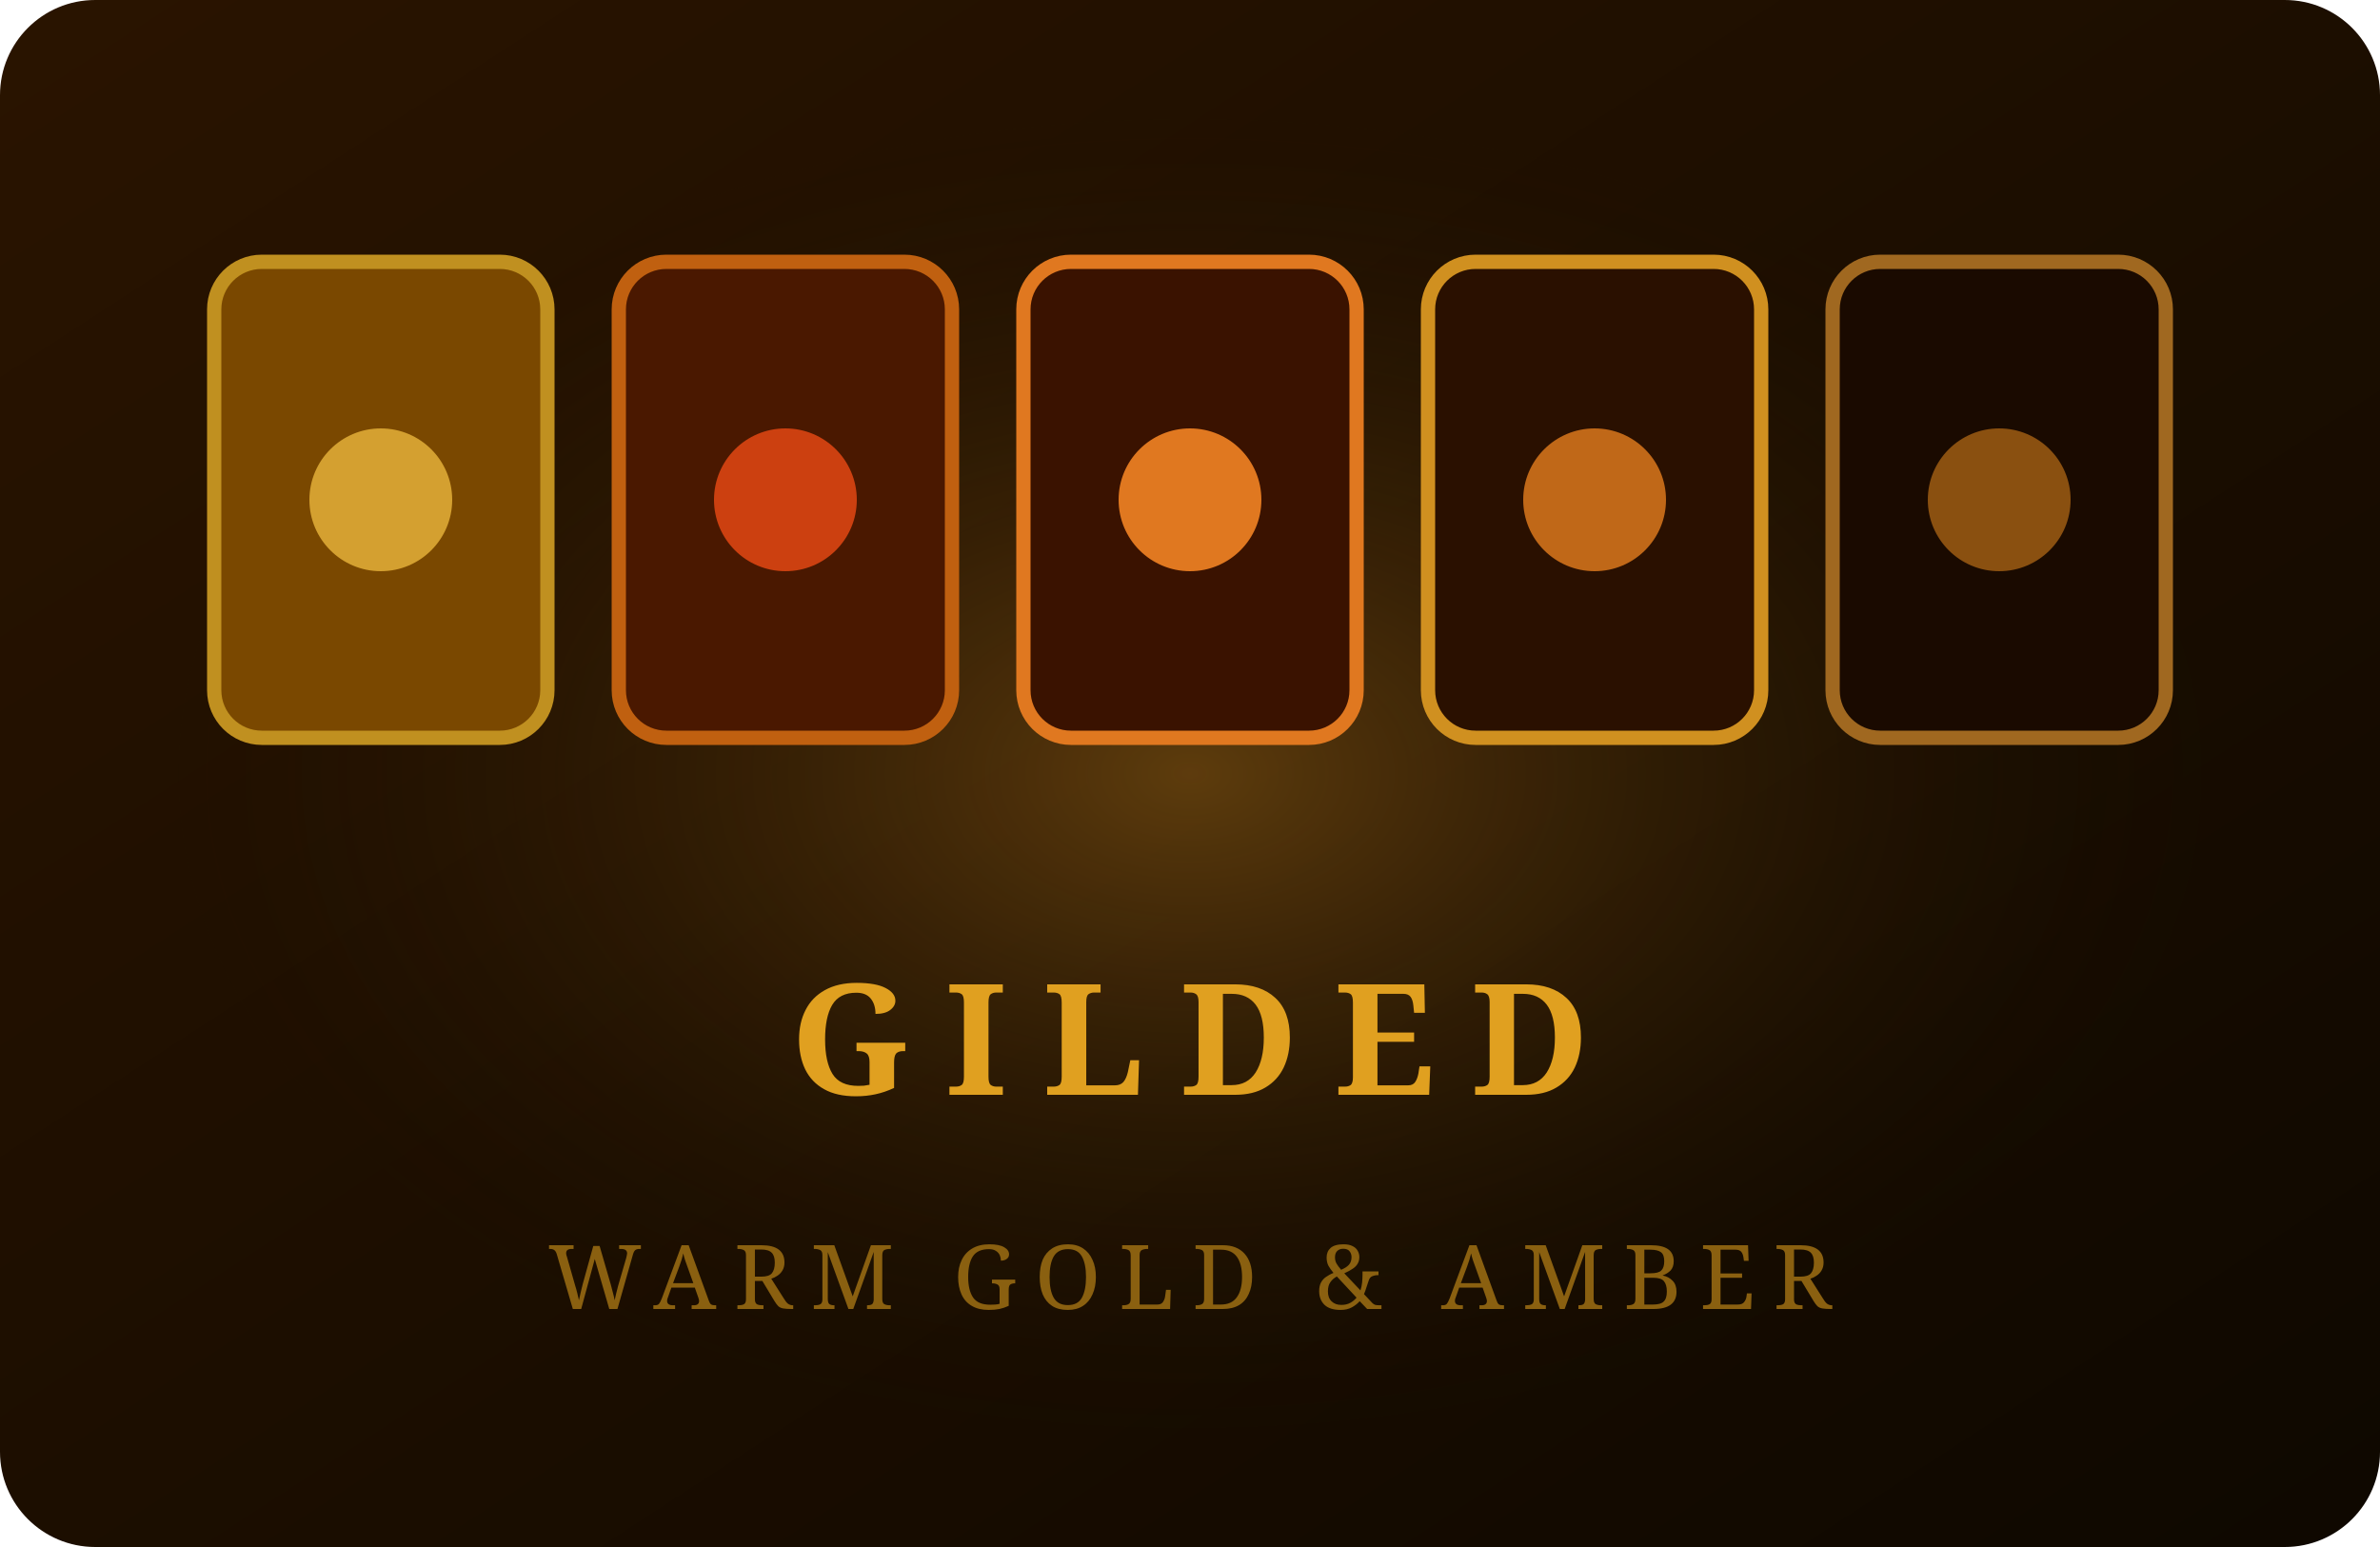
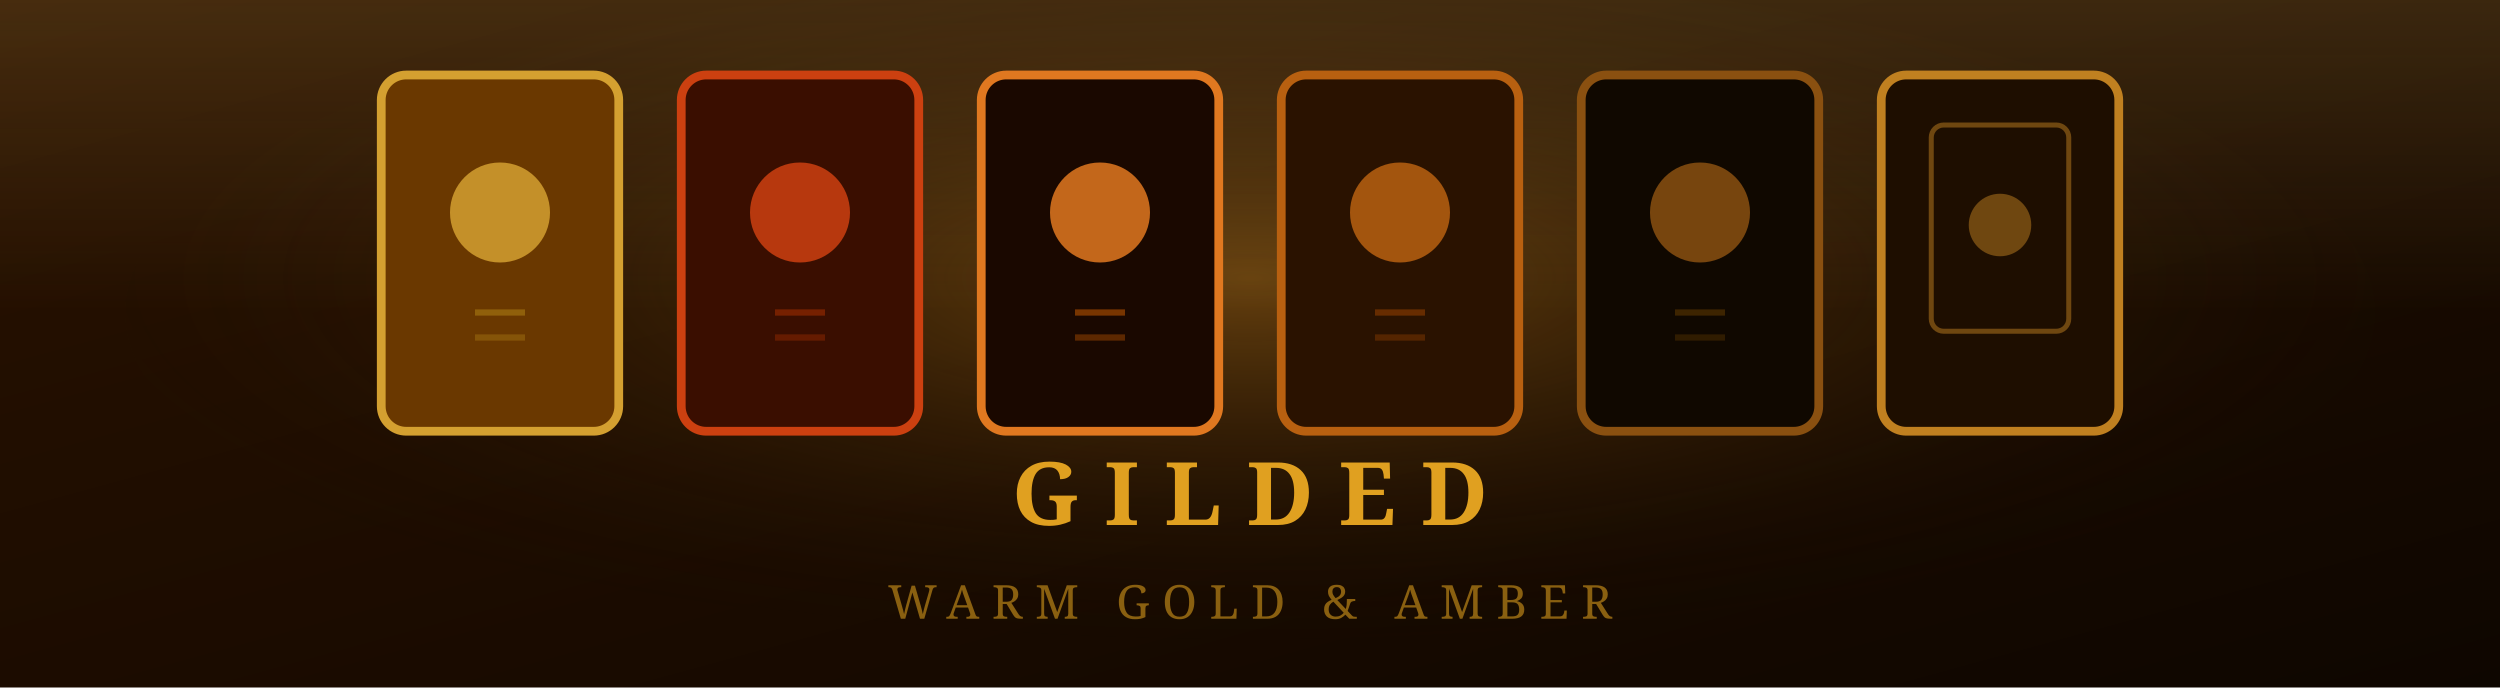
- <svg xmlns="http://www.w3.org/2000/svg" width="200" height="130" viewBox="0 0 200 130">
+ <svg xmlns="http://www.w3.org/2000/svg" width="400" height="110" viewBox="0 0 400 110">
  <defs>
    <linearGradient id="bg" x1="0" y1="0" x2="1" y2="1">
-       <stop offset="0%" stop-color="#2a1400" />
-       <stop offset="100%" stop-color="#0e0800" />
+       <stop offset="0%" stop-color="#2a1200" />
+       <stop offset="100%" stop-color="#0e0600" />
    </linearGradient>
-     <radialGradient id="glow" cx="50%" cy="50%" r="55%">
-       <stop offset="0%" stop-color="#c08020" stop-opacity="0.4" />
-       <stop offset="100%" stop-color="#0e0800" stop-opacity="0" />
+     <radialGradient id="glow" cx="50%" cy="45%" r="55%">
+       <stop offset="0%" stop-color="#c08020" stop-opacity="0.45" />
+       <stop offset="100%" stop-color="#0e0600" stop-opacity="0" />
    </radialGradient>
+     <linearGradient id="shine" x1="0" y1="0" x2="0" y2="1">
+       <stop offset="0%" stop-color="#e8c060" stop-opacity="0.15" />
+       <stop offset="100%" stop-color="#e8c060" stop-opacity="0" />
+     </linearGradient>
  </defs>
-   <rect width="200" height="130" fill="url(#bg)" rx="8" />
-   <ellipse cx="100" cy="65" rx="85" ry="55" fill="url(#glow)" />
-   <rect x="18" y="22" width="28" height="40" rx="4" fill="#7a4800" />
-   <rect x="18" y="22" width="28" height="40" rx="4" fill="none" stroke="#c09020" stroke-width="1.2" />
-   <rect x="52" y="22" width="28" height="40" rx="4" fill="#4a1800" />
-   <rect x="52" y="22" width="28" height="40" rx="4" fill="none" stroke="#c06010" stroke-width="1.2" />
-   <rect x="86" y="22" width="28" height="40" rx="4" fill="#3a1200" />
-   <rect x="86" y="22" width="28" height="40" rx="4" fill="none" stroke="#e07820" stroke-width="1.2" />
-   <rect x="120" y="22" width="28" height="40" rx="4" fill="#2a1000" />
-   <rect x="120" y="22" width="28" height="40" rx="4" fill="none" stroke="#d09020" stroke-width="1.2" />
-   <rect x="154" y="22" width="28" height="40" rx="4" fill="#1a0a00" />
-   <rect x="154" y="22" width="28" height="40" rx="4" fill="none" stroke="#a06820" stroke-width="1.2" />
-   <circle cx="32" cy="42" r="6" fill="#d4a030" />
-   <circle cx="66" cy="42" r="6" fill="#cc4010" />
-   <circle cx="100" cy="42" r="6" fill="#e07820" />
-   <circle cx="134" cy="42" r="6" fill="#c06818" />
-   <circle cx="168" cy="42" r="6" fill="#8a5010" />
-   <text x="100" y="92" font-size="13" font-family="Georgia,serif" font-weight="bold" text-anchor="middle" fill="#e0a020" letter-spacing="3">GILDED</text>
-   <text x="100" y="110" font-size="7.5" font-family="Georgia,serif" text-anchor="middle" fill="#8a6010" letter-spacing="1.5">WARM GOLD &amp; AMBER</text>
+   <rect width="400" height="110" fill="url(#bg)" />
+   <ellipse cx="200" cy="50" rx="180" ry="55" fill="url(#glow)" />
+   <rect width="400" height="50" fill="url(#shine)" />
+   <rect x="61" y="12" width="38" height="57" rx="4" fill="#6a3800" />
+   <rect x="61" y="12" width="38" height="57" rx="4" fill="none" stroke="#d4a030" stroke-width="1.4" />
+   <circle cx="80" cy="34" r="8" fill="#d4a030" opacity="0.85" />
+   <line x1="76" y1="50" x2="84" y2="50" stroke="#a07010" stroke-width="1" opacity="0.7" />
+   <line x1="76" y1="54" x2="84" y2="54" stroke="#a07010" stroke-width="1" opacity="0.5" />
+   <rect x="109" y="12" width="38" height="57" rx="4" fill="#3a0e00" />
+   <rect x="109" y="12" width="38" height="57" rx="4" fill="none" stroke="#cc4010" stroke-width="1.4" />
+   <circle cx="128" cy="34" r="8" fill="#cc4010" opacity="0.85" />
+   <line x1="124" y1="50" x2="132" y2="50" stroke="#902800" stroke-width="1" opacity="0.7" />
+   <line x1="124" y1="54" x2="132" y2="54" stroke="#902800" stroke-width="1" opacity="0.5" />
+   <rect x="157" y="12" width="38" height="57" rx="4" fill="#1a0800" />
+   <rect x="157" y="12" width="38" height="57" rx="4" fill="none" stroke="#e07820" stroke-width="1.4" />
+   <circle cx="176" cy="34" r="8" fill="#e07820" opacity="0.85" />
+   <line x1="172" y1="50" x2="180" y2="50" stroke="#a04800" stroke-width="1" opacity="0.7" />
+   <line x1="172" y1="54" x2="180" y2="54" stroke="#a04800" stroke-width="1" opacity="0.5" />
+   <rect x="205" y="12" width="38" height="57" rx="4" fill="#2a1200" />
+   <rect x="205" y="12" width="38" height="57" rx="4" fill="none" stroke="#b86010" stroke-width="1.4" />
+   <circle cx="224" cy="34" r="8" fill="#b86010" opacity="0.85" />
+   <line x1="220" y1="50" x2="228" y2="50" stroke="#803800" stroke-width="1" opacity="0.7" />
+   <line x1="220" y1="54" x2="228" y2="54" stroke="#803800" stroke-width="1" opacity="0.5" />
+   <rect x="253" y="12" width="38" height="57" rx="4" fill="#100800" />
+   <rect x="253" y="12" width="38" height="57" rx="4" fill="none" stroke="#8a5010" stroke-width="1.4" />
+   <circle cx="272" cy="34" r="8" fill="#8a5010" opacity="0.85" />
+   <line x1="268" y1="50" x2="276" y2="50" stroke="#503000" stroke-width="1" opacity="0.7" />
+   <line x1="268" y1="54" x2="276" y2="54" stroke="#503000" stroke-width="1" opacity="0.5" />
+   <rect x="301" y="12" width="38" height="57" rx="4" fill="#1e0e00" />
+   <rect x="301" y="12" width="38" height="57" rx="4" fill="none" stroke="#c08020" stroke-width="1.4" />
+   <rect x="309" y="20" width="22" height="33" rx="2" fill="none" stroke="#c08020" stroke-width="0.8" opacity="0.5" />
+   <circle cx="320" cy="36" r="5" fill="#c08020" opacity="0.5" />
+   <text x="200" y="84" font-size="14" font-family="Georgia,serif" font-weight="bold" text-anchor="middle" fill="#e0a020" letter-spacing="4">GILDED</text>
+   <text x="200" y="99" font-size="7.5" font-family="Georgia,serif" text-anchor="middle" fill="#8a6010" letter-spacing="2">WARM GOLD &amp; AMBER</text>
</svg>
